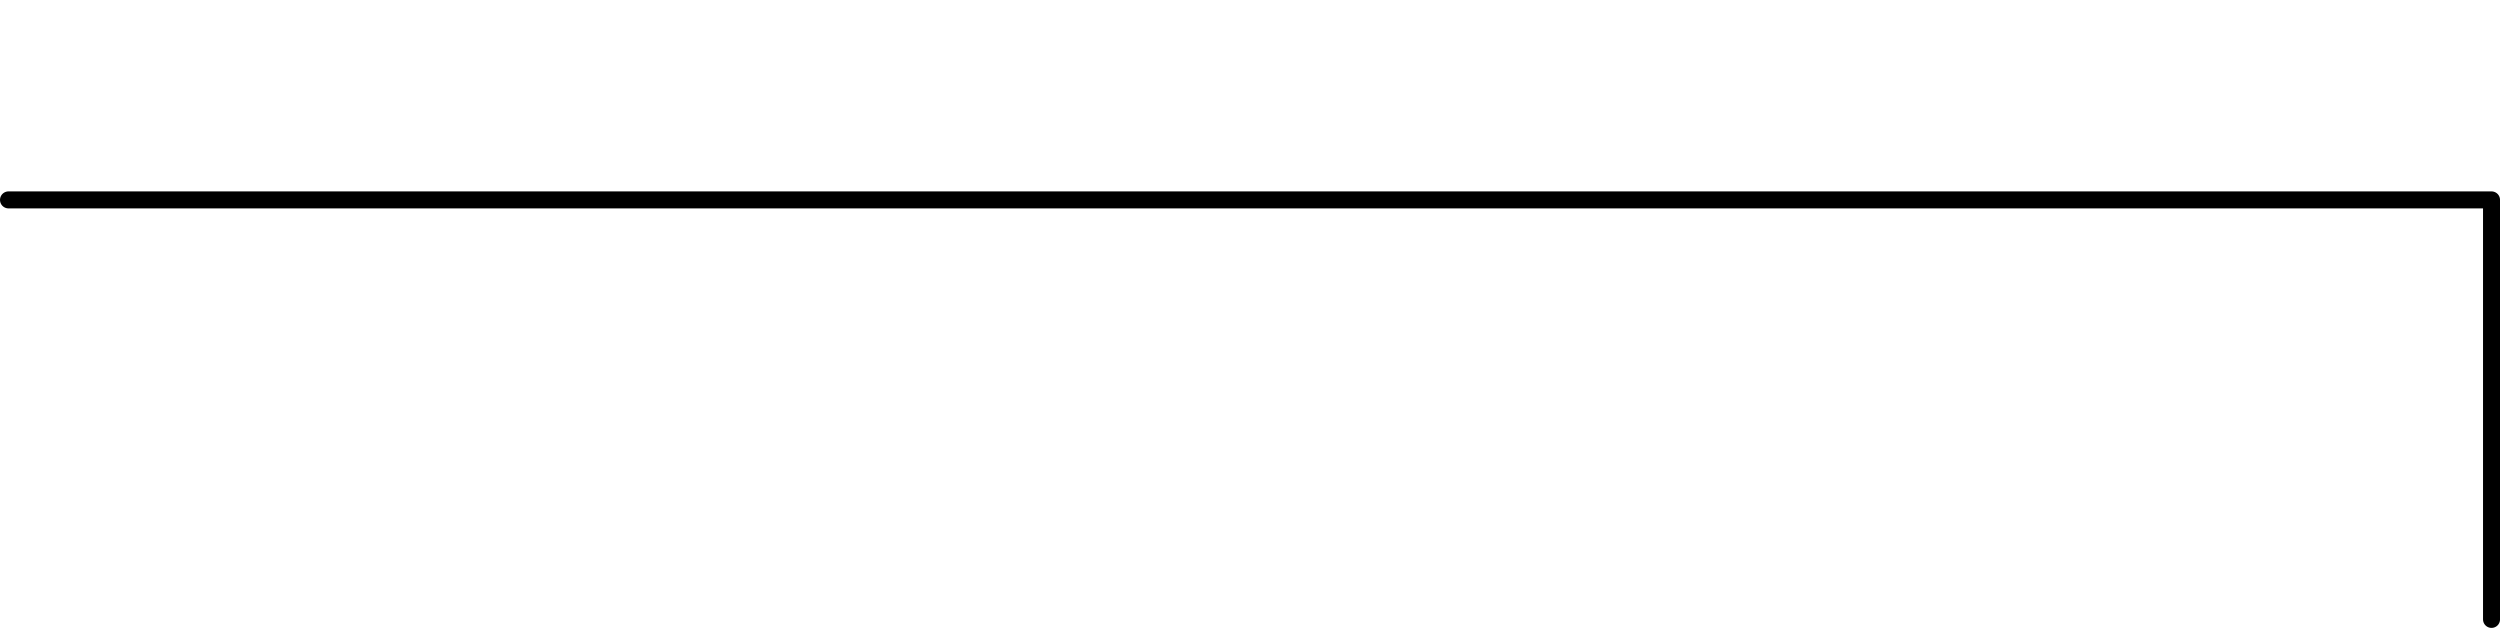
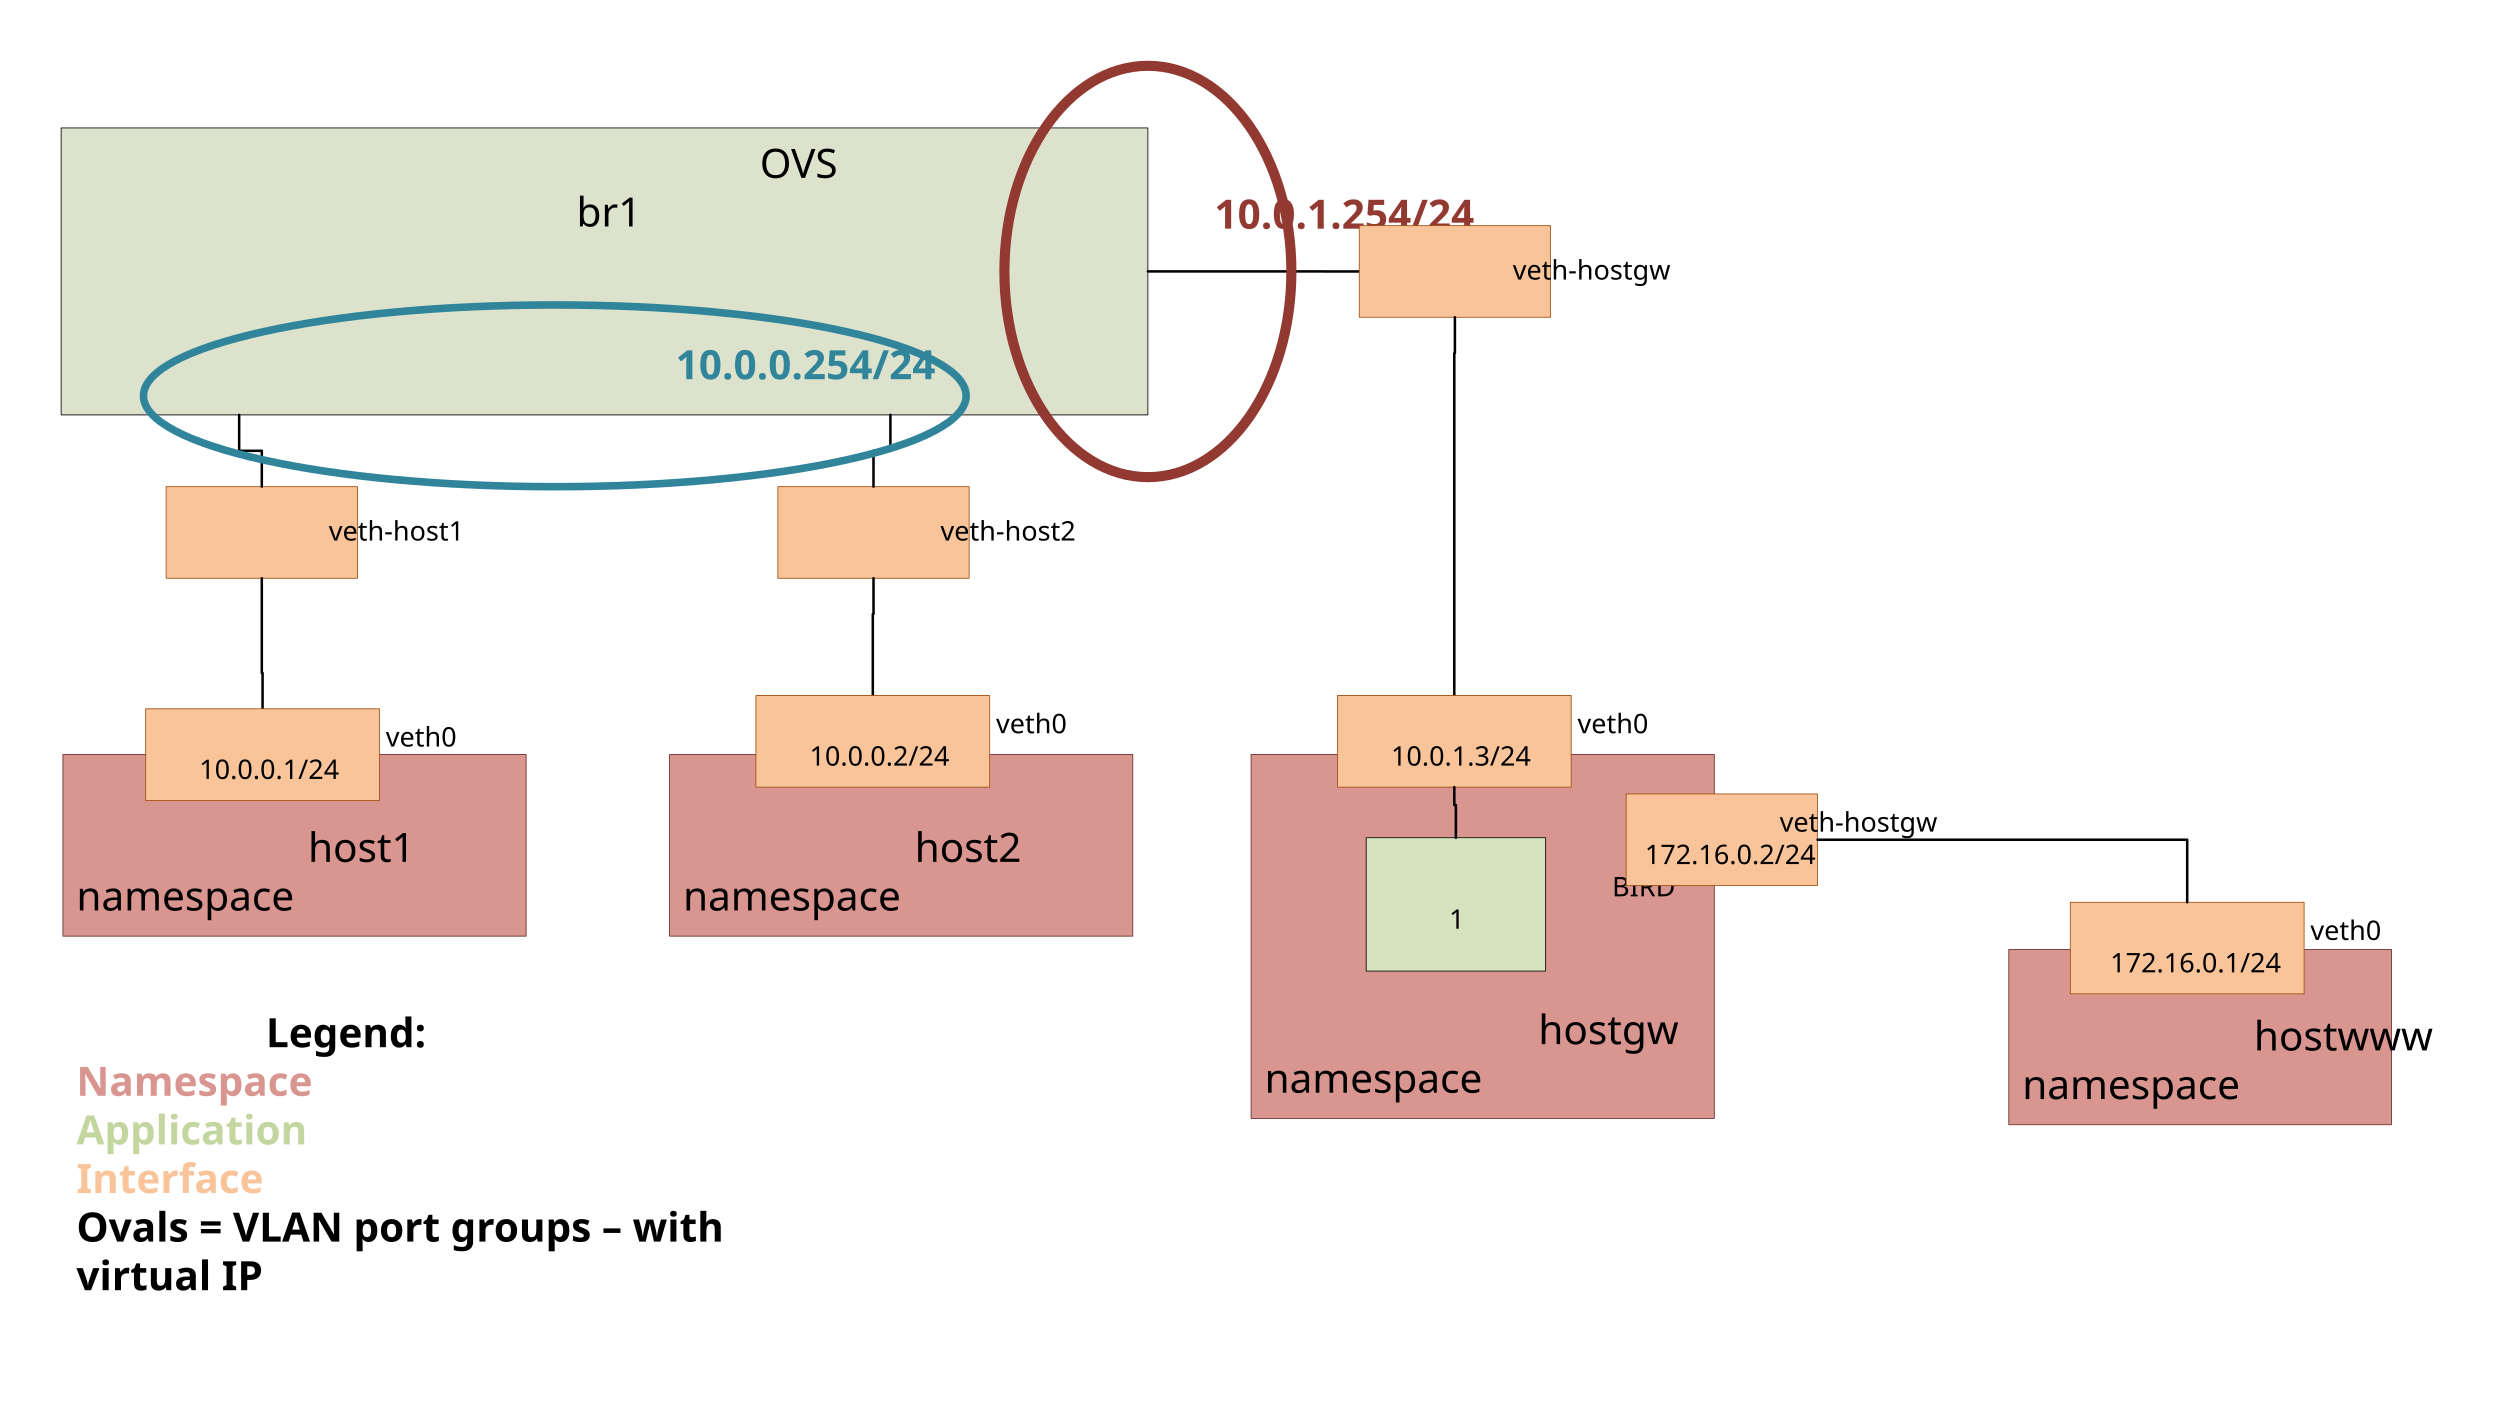
- <svg xmlns="http://www.w3.org/2000/svg" xmlns:ns1="http://schemas.microsoft.com/visio/2003/SVGExtensions/" width="1.532in" height="0.385in" viewBox="0 0 110.309 27.687" xml:space="preserve" color-interpolation-filters="sRGB" class="st2">
-   <ns1:documentProperties ns1:langID="1033" ns1:viewMarkup="false" />
+ <svg xmlns="http://www.w3.org/2000/svg" xmlns:ns1="http://schemas.microsoft.com/visio/2003/SVGExtensions/" width="10.289in" height="5.81in" viewBox="0 0 740.835 418.335" xml:space="preserve" color-interpolation-filters="sRGB" class="st18">
+   <ns1:documentProperties ns1:langID="1033" ns1:metric="true" ns1:viewMarkup="false">
+     <ns1:userDefs>
+       <ns1:ud ns1:nameU="msvNoAutoConnect" ns1:val="VT0(1):26" />
+     </ns1:userDefs>
+   </ns1:documentProperties>
  <style type="text/css">
	
- 		.st1 {stroke:#000000;stroke-linecap:round;stroke-linejoin:round;stroke-width:0.75}
- 		.st2 {fill:none;fill-rule:evenodd;font-size:12px;overflow:visible;stroke-linecap:square;stroke-miterlimit:3}
+ 		.st1 {fill:#dde2cd;stroke:#000000;stroke-linecap:round;stroke-linejoin:round;stroke-width:0.24}
+ 		.st2 {fill:#000000;font-family:Calibri;font-size:1em}
+ 		.st3 {font-size:1em}
+ 		.st4 {fill:#f9c499;stroke:#9c4a09;stroke-linecap:round;stroke-linejoin:round;stroke-width:0.24}
+ 		.st5 {fill:#000000;font-family:Calibri;font-size:0.667em}
+ 		.st6 {stroke:#000000;stroke-linecap:round;stroke-linejoin:round;stroke-width:0.75}
+ 		.st7 {fill:none;stroke:none;stroke-linecap:round;stroke-linejoin:round;stroke-width:0.75}
+ 		.st8 {fill:#31859b;font-family:Calibri;font-size:1em;font-weight:bold}
+ 		.st9 {fill:#923931;font-family:Calibri;font-size:1em;font-weight:bold}
+ 		.st10 {fill:none;stroke:#31859b;stroke-linecap:round;stroke-linejoin:round;stroke-width:2.25}
+ 		.st11 {fill:none;stroke:#923931;stroke-linecap:round;stroke-linejoin:round;stroke-width:3}
+ 		.st12 {fill:#d9958f;stroke:#612621;stroke-linecap:round;stroke-linejoin:round;stroke-width:0.24}
+ 		.st13 {fill:#000000;font-family:Calibri;font-size:1em;font-weight:bold}
+ 		.st14 {fill:#d9958f;font-size:1em}
+ 		.st15 {fill:#c4d6a0;font-size:1em}
+ 		.st16 {fill:#f9c499;font-size:1em}
+ 		.st17 {fill:#d7e3bf;stroke:#000000;stroke-linecap:round;stroke-linejoin:round;stroke-width:0.24}
+ 		.st18 {fill:none;fill-rule:evenodd;font-size:12px;overflow:visible;stroke-linecap:square;stroke-miterlimit:3}
	
	</style>
-   <g ns1:mID="0" ns1:index="1" ns1:groupContext="foregroundPage">
+   <g ns1:mID="19" ns1:index="8" ns1:groupContext="foregroundPage">
    <ns1:pageProperties ns1:drawingScale="0.0393701" ns1:pageScale="0.0393701" ns1:drawingUnits="24" ns1:shadowOffsetX="8.50394" ns1:shadowOffsetY="-8.50394" />
    <ns1:layer ns1:name="Connector" ns1:index="0" />
-     <g id="shape79-1" ns1:mID="79" ns1:groupContext="shape" ns1:layerMember="0" transform="translate(0.375,-18.887)">
-       <path d="M0 27.69 L109.56 27.69 L109.56 46.2" class="st1" />
+     <g id="shape1-1" ns1:mID="1" ns1:groupContext="shape" transform="translate(18.12,-295.387)">
+       <ns1:userDefs>
+         <ns1:ud ns1:nameU="visVersion" ns1:val="VT0(15):26" />
+       </ns1:userDefs>
+       <ns1:textBlock ns1:margins="rect(4,4,4,4)" ns1:tabSpace="42.5197" ns1:verticalAlign="0" />
+       <ns1:textRect cx="161.019" cy="375.815" width="322.04" height="85.039" />
+       <rect x="0" y="333.296" width="322.037" height="85.039" class="st1" />
+       <text x="150.88" y="348.1" class="st2" ns1:langID="1033">
+         <ns1:paragraph ns1:horizAlign="1" />
+         <ns1:tabList />OVS<ns1:newlineChar />
+         <tspan x="152.73" dy="1.2em" class="st3">br</tspan>1</text>
+     </g>
+     <g id="shape2-5" ns1:mID="2" ns1:groupContext="shape" transform="translate(49.2333,-246.974)">
+       <ns1:userDefs>
+         <ns1:ud ns1:nameU="visVersion" ns1:val="VT0(15):26" />
+       </ns1:userDefs>
+       <ns1:textBlock ns1:margins="rect(4,4,4,4)" ns1:tabSpace="42.5197" />
+       <ns1:textRect cx="28.346" cy="404.758" width="56.7" height="27.153" />
+       <rect x="0" y="391.182" width="56.693" height="27.153" class="st4" />
+       <text x="10.74" y="407.16" class="st5" ns1:langID="1033">
+         <ns1:paragraph ns1:horizAlign="1" />
+         <ns1:tabList />veth-host1</text>
+     </g>
+     <g id="shape3-8" ns1:mID="3" ns1:groupContext="shape" transform="translate(230.501,-246.974)">
+       <ns1:userDefs>
+         <ns1:ud ns1:nameU="visVersion" ns1:val="VT0(15):26" />
+       </ns1:userDefs>
+       <ns1:textBlock ns1:margins="rect(4,4,4,4)" ns1:tabSpace="42.5197" />
+       <ns1:textRect cx="28.346" cy="404.758" width="56.7" height="27.153" />
+       <rect x="0" y="391.182" width="56.693" height="27.153" class="st4" />
+       <text x="10.74" y="407.16" class="st5" ns1:langID="1033">
+         <ns1:paragraph ns1:horizAlign="1" />
+         <ns1:tabList />veth-host2</text>
+     </g>
+     <g id="shape4-11" ns1:mID="4" ns1:groupContext="shape" ns1:layerMember="0" transform="translate(402.794,-330.812)">
+       <path d="M0 411.26 L-10.63 411.26 L-10.63 411.24 L-62.64 411.24" class="st6" />
+     </g>
+     <g id="shape5-14" ns1:mID="5" ns1:groupContext="shape" transform="translate(93.7749,-295.387)">
+       <ns1:textBlock ns1:margins="rect(4,4,4,4)" ns1:tabSpace="42.5197" />
+       <ns1:textRect cx="85.039" cy="404.162" width="170.08" height="28.346" />
+       <rect x="0" y="389.988" width="170.079" height="28.346" class="st7" />
+       <text x="50.28" y="407.76" class="st8" ns1:langID="1033">
+         <ns1:paragraph ns1:horizAlign="1" />
+         <ns1:tabList />10.0.0.254/24</text>
+     </g>
+     <g id="shape6-17" ns1:mID="6" ns1:groupContext="shape" transform="translate(262.468,-344.181)">
+       <ns1:textBlock ns1:margins="rect(4,4,4,4)" ns1:tabSpace="42.5197" />
+       <ns1:textRect cx="76" cy="408.335" width="152" height="20" />
+       <rect x="0" y="398.335" width="152" height="20" class="st7" />
+       <text x="41.25" y="411.94" class="st9" ns1:langID="1033">
+         <ns1:paragraph ns1:horizAlign="1" />
+         <ns1:tabList />10.0.1.254/24</text>
+     </g>
+     <g id="shape7-20" ns1:mID="7" ns1:groupContext="shape" ns1:layerMember="0" transform="translate(84.7801,-208.288)">
+       <path d="M-6.97 418.33 L-6.97 407.71 L-7.2 407.71 L-7.2 379.65" class="st6" />
+     </g>
+     <g id="shape8-23" ns1:mID="8" ns1:groupContext="shape" ns1:layerMember="0" transform="translate(265.832,-246.974)">
+       <path d="M-6.98 418.33 L-6.98 428.96 L-7.19 428.96 L-7.19 453.07" class="st6" />
+     </g>
+     <g id="shape9-26" ns1:mID="9" ns1:groupContext="shape" ns1:layerMember="0" transform="translate(81.3096,-274.127)">
+       <path d="M-3.73 418.33 L-3.73 407.71 L-10.44 407.71 L-10.44 397.08" class="st6" />
+     </g>
+     <g id="shape10-29" ns1:mID="10" ns1:groupContext="shape" ns1:layerMember="0" transform="translate(268.437,-295.387)">
+       <path d="M-4.58 418.33 L-4.58 428.96 L-9.59 428.96 L-9.59 439.59" class="st6" />
+     </g>
+     <g id="shape11-32" ns1:mID="11" ns1:groupContext="shape" transform="translate(42.5197,-274.111)">
+       <ellipse cx="121.89" cy="391.406" rx="121.89" ry="26.929" class="st10" />
+     </g>
+     <g id="shape12-34" ns1:mID="12" ns1:groupContext="shape" transform="translate(297.638,-276.945)">
+       <ellipse cx="42.52" cy="357.39" rx="42.52" ry="60.945" class="st11" />
+     </g>
+     <g id="group13-36" transform="translate(18.649,-140.921)" ns1:mID="13" ns1:groupContext="group">
+       <g id="shape14-37" ns1:mID="14" ns1:groupContext="shape">
+         <ns1:userDefs>
+           <ns1:ud ns1:nameU="visVersion" ns1:val="VT0(15):26" />
+         </ns1:userDefs>
+         <ns1:textBlock ns1:margins="rect(4,4,4,4)" ns1:tabSpace="42.5197" ns1:verticalAlign="2" />
+         <ns1:textRect cx="68.628" cy="391.406" width="137.26" height="53.858" />
+         <rect x="0" y="364.477" width="137.257" height="53.858" class="st12" />
+         <text x="4" y="396.33" class="st2" ns1:langID="1033">
+           <ns1:paragraph />
+           <ns1:tabList />host1<ns1:newlineChar />
+           <tspan x="4" dy="1.2em" class="st3">namespace</tspan>
+         </text>
+       </g>
+       <g id="shape15-41" ns1:mID="15" ns1:groupContext="shape" transform="translate(24.5197,-40.214)">
+         <ns1:userDefs>
+           <ns1:ud ns1:nameU="visVersion" ns1:val="VT0(15):26" />
+         </ns1:userDefs>
+         <ns1:textBlock ns1:margins="rect(4,4,4,4)" ns1:tabSpace="42.5197" />
+         <ns1:textRect cx="34.639" cy="404.758" width="69.28" height="27.153" />
+         <rect x="0" y="391.182" width="69.277" height="27.153" class="st4" />
+         <text x="25.37" y="402.36" class="st5" ns1:langID="1033">
+           <ns1:paragraph ns1:horizAlign="1" />
+           <ns1:tabList />veth0<ns1:newlineChar />
+           <tspan x="15.87" dy="1.2em" class="st3">10</tspan>.0.0.1/24</text>
+       </g>
+     </g>
+     <g id="group16-45" transform="translate(198.425,-140.921)" ns1:mID="16" ns1:groupContext="group">
+       <g id="shape17-46" ns1:mID="17" ns1:groupContext="shape">
+         <ns1:userDefs>
+           <ns1:ud ns1:nameU="visVersion" ns1:val="VT0(15):26" />
+         </ns1:userDefs>
+         <ns1:textBlock ns1:margins="rect(4,4,4,4)" ns1:tabSpace="42.5197" ns1:verticalAlign="2" />
+         <ns1:textRect cx="68.628" cy="391.406" width="137.26" height="53.858" />
+         <rect x="0" y="364.477" width="137.257" height="53.858" class="st12" />
+         <text x="4" y="396.33" class="st2" ns1:langID="1033">
+           <ns1:paragraph />
+           <ns1:tabList />host2<ns1:newlineChar />
+           <tspan x="4" dy="1.2em" class="st3">namespace</tspan>
+         </text>
+       </g>
+       <g id="shape18-50" ns1:mID="18" ns1:groupContext="shape" transform="translate(25.5796,-44.1608)">
+         <ns1:userDefs>
+           <ns1:ud ns1:nameU="visVersion" ns1:val="VT0(15):26" />
+         </ns1:userDefs>
+         <ns1:textBlock ns1:margins="rect(4,4,4,4)" ns1:tabSpace="42.5197" />
+         <ns1:textRect cx="34.639" cy="404.758" width="69.28" height="27.153" />
+         <rect x="0" y="391.182" width="69.277" height="27.153" class="st4" />
+         <text x="25.37" y="402.36" class="st5" ns1:langID="1033">
+           <ns1:paragraph ns1:horizAlign="1" />
+           <ns1:tabList />veth0<ns1:newlineChar />
+           <tspan x="15.87" dy="1.2em" class="st3">10</tspan>.0.0.2/24</text>
+       </g>
+     </g>
+     <g id="shape19-54" ns1:mID="19" ns1:groupContext="shape" transform="translate(18.649,-32.4001)">
+       <ns1:textBlock ns1:margins="rect(4,4,4,4)" ns1:tabSpace="42.5197" ns1:verticalAlign="0" />
+       <ns1:textRect cx="92.36" cy="373.135" width="184.73" height="90.401" />
+       <rect x="0" y="327.934" width="184.721" height="90.401" class="st7" />
+       <text x="4" y="342.73" class="st13" ns1:langID="1033">
+         <ns1:paragraph />
+         <ns1:tabList />Legend:<ns1:newlineChar />
+         <tspan x="4" dy="1.2em" class="st14">Namespace<ns1:newlineChar />
+         </tspan>
+         <tspan x="4" dy="1.2em" class="st15">Application<ns1:newlineChar />
+         </tspan>
+         <tspan x="4" dy="1.2em" class="st16">Interface<ns1:newlineChar />
+         </tspan>
+         <tspan x="4" dy="1.2em" class="st3">Ovals </tspan>= VLAN port groups – with <tspan x="4" dy="1.2em" class="st3">virtual IP</tspan>
+         <ns1:newlineChar />
+       </text>
+     </g>
+     <g id="shape20-62" ns1:mID="20" ns1:groupContext="shape" transform="translate(402.794,-324.314)">
+       <ns1:userDefs>
+         <ns1:ud ns1:nameU="visVersion" ns1:val="VT0(15):26" />
+       </ns1:userDefs>
+       <ns1:textBlock ns1:margins="rect(4,4,4,4)" ns1:tabSpace="42.5197" />
+       <ns1:textRect cx="28.346" cy="404.758" width="56.7" height="27.153" />
+       <rect x="0" y="391.182" width="56.693" height="27.153" class="st4" />
+       <text x="8.03" y="407.16" class="st5" ns1:langID="1033">
+         <ns1:paragraph ns1:horizAlign="1" />
+         <ns1:tabList />veth-hostgw</text>
+     </g>
+     <g id="shape21-65" ns1:mID="21" ns1:groupContext="shape" ns1:layerMember="0" transform="translate(438.137,-324.314)">
+       <path d="M-7 418.33 L-7 428.96 L-7.18 428.96 L-7.18 530.41" class="st6" />
+     </g>
+     <g id="group22-68" transform="translate(370.742,-104.378)" ns1:mID="22" ns1:groupContext="group">
+       <g id="shape23-69" ns1:mID="23" ns1:groupContext="shape" ns1:layerMember="0" transform="translate(67.5421,-65.7004)">
+         <path d="M-6.85 418.33 L-6.85 413.02 L-7.32 413.02 L-7.32 403.33" class="st6" />
+       </g>
+       <g id="group24-72" ns1:mID="24" ns1:groupContext="group">
+         <g id="shape25-73" ns1:mID="25" ns1:groupContext="shape" transform="translate(-3.19744E-14,17.4554)">
+           <ns1:userDefs>
+             <ns1:ud ns1:nameU="visVersion" ns1:val="VT0(15):26" />
+           </ns1:userDefs>
+           <ns1:textBlock ns1:margins="rect(4,4,4,4)" ns1:tabSpace="42.5197" ns1:verticalAlign="2" />
+           <ns1:textRect cx="68.628" cy="364.407" width="137.26" height="107.856" />
+           <rect x="0" y="310.479" width="137.257" height="107.856" class="st12" />
+           <text x="4" y="396.34" class="st2" ns1:langID="1033">
+             <ns1:paragraph />
+             <ns1:tabList />hostgw<ns1:newlineChar />
+             <tspan x="4" dy="1.2em" class="st3">namespace</tspan>
+           </text>
+         </g>
+         <g id="shape26-77" ns1:mID="26" ns1:groupContext="shape" transform="translate(34.1081,-26.189)">
+           <ns1:userDefs>
+             <ns1:ud ns1:nameU="visVersion" ns1:val="VT0(15):26" />
+           </ns1:userDefs>
+           <ns1:textBlock ns1:margins="rect(4,4,4,4)" ns1:tabSpace="42.5197" />
+           <ns1:textRect cx="26.585" cy="398.579" width="53.17" height="39.511" />
+           <rect x="0" y="378.823" width="53.169" height="39.511" class="st17" />
+           <text x="18.77" y="396.18" class="st5" ns1:langID="1033">
+             <ns1:paragraph ns1:horizAlign="1" />
+             <ns1:tabList />BIRD<ns1:newlineChar />
+             <tspan x="24.56" dy="1.2em" class="st3">1</tspan>
+           </text>
+         </g>
+       </g>
+       <g id="shape27-81" ns1:mID="27" ns1:groupContext="shape" transform="translate(25.5796,-80.7033)">
+         <ns1:userDefs>
+           <ns1:ud ns1:nameU="visVersion" ns1:val="VT0(15):26" />
+         </ns1:userDefs>
+         <ns1:textBlock ns1:margins="rect(4,4,4,4)" ns1:tabSpace="42.5197" />
+         <ns1:textRect cx="34.639" cy="404.758" width="69.28" height="27.153" />
+         <rect x="0" y="391.182" width="69.277" height="27.153" class="st4" />
+         <text x="25.37" y="402.36" class="st5" ns1:langID="1033">
+           <ns1:paragraph ns1:horizAlign="1" />
+           <ns1:tabList />veth0<ns1:newlineChar />
+           <tspan x="15.87" dy="1.2em" class="st3">10</tspan>.0.1.3/24</text>
+       </g>
+     </g>
+     <g id="shape28-85" ns1:mID="28" ns1:groupContext="shape" ns1:layerMember="0" transform="translate(424.111,-185.082)">
+       <path d="M6.85 418.33 L6.85 423.65 L7.32 423.65 L7.32 433.34" class="st6" />
+     </g>
+     <g id="group29-88" transform="translate(595.276,-85.0394)" ns1:mID="29" ns1:groupContext="group">
+       <g id="shape30-89" ns1:mID="30" ns1:groupContext="shape">
+         <ns1:userDefs>
+           <ns1:ud ns1:nameU="visVersion" ns1:val="VT0(15):26" />
+         </ns1:userDefs>
+         <ns1:textBlock ns1:margins="rect(4,4,4,4)" ns1:tabSpace="42.5197" ns1:verticalAlign="2" />
+         <ns1:textRect cx="56.693" cy="392.369" width="113.39" height="51.931" />
+         <rect x="0" y="366.404" width="113.386" height="51.931" class="st12" />
+         <text x="4" y="396.33" class="st2" ns1:langID="1033">
+           <ns1:paragraph />
+           <ns1:tabList />hostwww<ns1:newlineChar />
+           <tspan x="4" dy="1.2em" class="st3">namespace</tspan>
+         </text>
+       </g>
+       <g id="shape31-93" ns1:mID="31" ns1:groupContext="shape" transform="translate(18.2275,-38.7777)">
+         <ns1:userDefs>
+           <ns1:ud ns1:nameU="visVersion" ns1:val="VT0(15):26" />
+         </ns1:userDefs>
+         <ns1:textBlock ns1:margins="rect(4,4,4,4)" ns1:tabSpace="42.5197" />
+         <ns1:textRect cx="34.639" cy="404.758" width="69.28" height="27.153" />
+         <rect x="0" y="391.182" width="69.277" height="27.153" class="st4" />
+         <text x="25.37" y="402.36" class="st5" ns1:langID="1033">
+           <ns1:paragraph ns1:horizAlign="1" />
+           <ns1:tabList />veth0<ns1:newlineChar />
+           <tspan x="11.82" dy="1.2em" class="st3">172</tspan>.16.0.1/24</text>
+       </g>
+     </g>
+     <g id="shape32-97" ns1:mID="32" ns1:groupContext="shape" transform="translate(481.89,-155.906)">
+       <ns1:userDefs>
+         <ns1:ud ns1:nameU="visVersion" ns1:val="VT0(15):26" />
+       </ns1:userDefs>
+       <ns1:textBlock ns1:margins="rect(4,4,4,4)" ns1:tabSpace="42.5197" />
+       <ns1:textRect cx="28.346" cy="404.758" width="56.7" height="27.153" />
+       <rect x="0" y="391.182" width="56.693" height="27.153" class="st4" />
+       <text x="8.03" y="402.36" class="st5" ns1:langID="1033">
+         <ns1:paragraph ns1:horizAlign="1" />
+         <ns1:tabList />veth-hostgw<ns1:newlineChar />
+         <tspan x="5.53" dy="1.2em" class="st3">172</tspan>.16.0.2/24</text>
+     </g>
+     <g id="shape33-101" ns1:mID="33" ns1:groupContext="shape" ns1:layerMember="0" transform="translate(538.583,-169.482)">
+       <path d="M0 418.33 L109.56 418.33 L109.56 436.85" class="st6" />
    </g>
  </g>
</svg>
